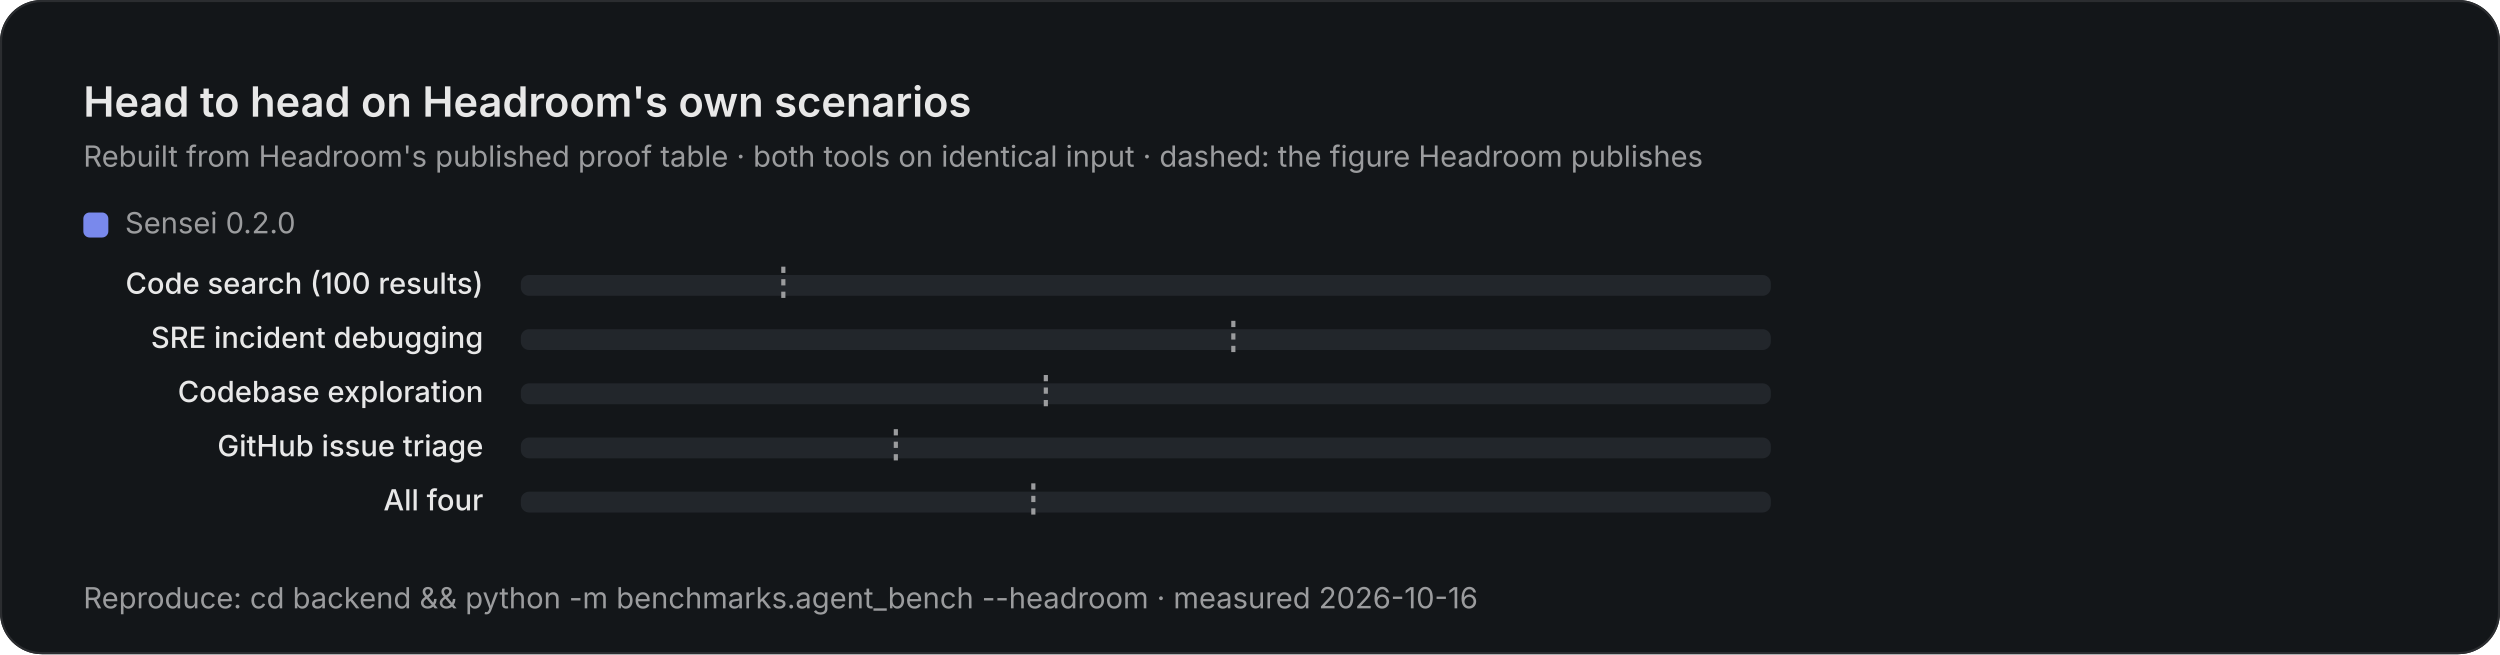
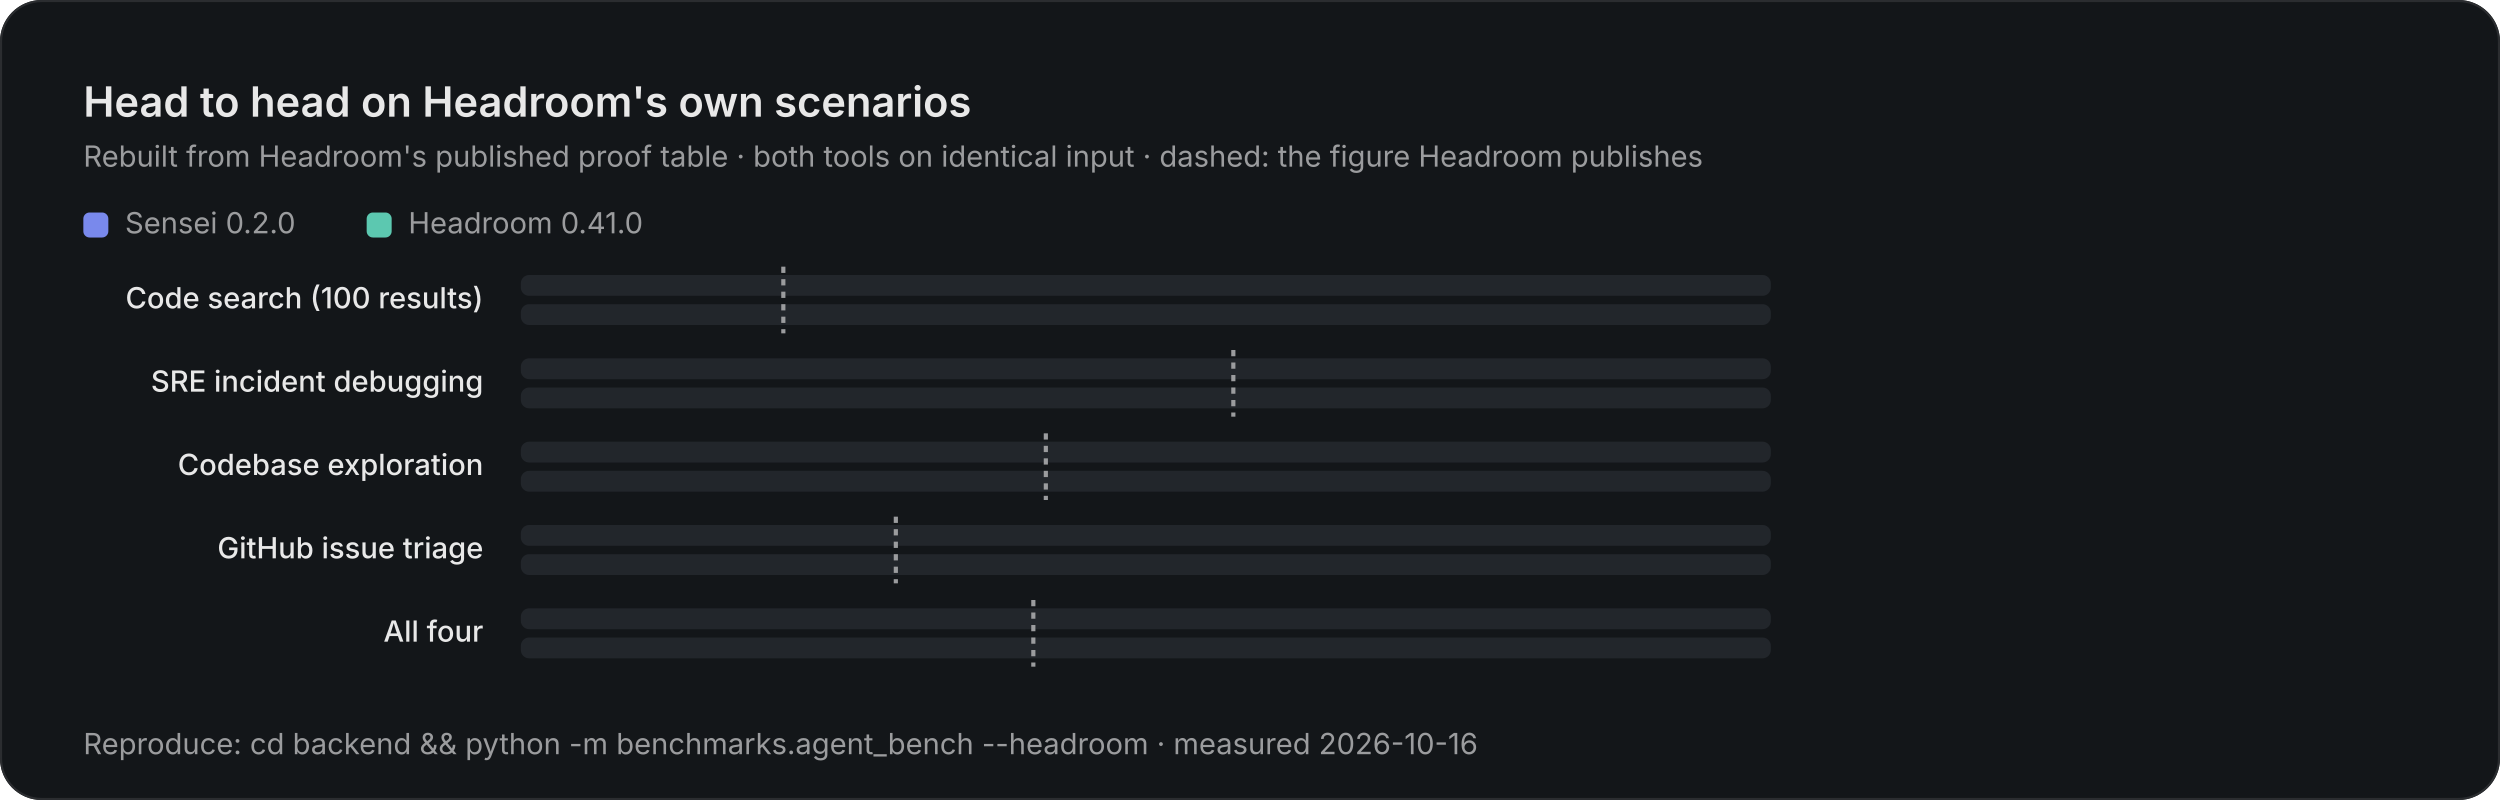
- <svg xmlns="http://www.w3.org/2000/svg" width="1200" height="314" viewBox="0 0 1200 314" role="img" aria-labelledby="t d">
+ <svg xmlns="http://www.w3.org/2000/svg" width="1200" height="384" viewBox="0 0 1200 384" role="img" aria-labelledby="t d">
  <style>
  .h { font: 600 20px Inter, 'Segoe UI', -apple-system, BlinkMacSystemFont, Helvetica, Arial, sans-serif; fill: #e8e8e8; }
  .s { font: 400 14px Inter, 'Segoe UI', -apple-system, BlinkMacSystemFont, Helvetica, Arial, sans-serif; fill: #9b9c9e; }
  .lbl { font: 500 14px Inter, 'Segoe UI', -apple-system, BlinkMacSystemFont, Helvetica, Arial, sans-serif; fill: #e8e8e8; }
  .pct { font: 700 12px 'JetBrains Mono', 'Cascadia Mono', ui-monospace, Menlo, Consolas, monospace; fill: #e8e8e8; opacity: 0; animation: show .4s ease forwards; }
  .bar { transform-box: fill-box; transform-origin: left; transform: scaleX(0); animation: grow 1.1s cubic-bezier(.4,0,.2,1) forwards; }
  .big { font: 700 72px Inter, 'Segoe UI', -apple-system, BlinkMacSystemFont, Helvetica, Arial, sans-serif; fill: #ffd47d; letter-spacing: -2px; }
  .mid { font: 700 26px Inter, 'Segoe UI', -apple-system, BlinkMacSystemFont, Helvetica, Arial, sans-serif; fill: #e8e8e8; }
  @keyframes grow { to { transform: scaleX(1); } }
  @keyframes show { to { opacity: 1; } }
  @media (prefers-reduced-motion: reduce) {
    .bar { animation: none; transform: none; }
    .pct { animation: none; opacity: 1; }
  }</style>
-   <rect width="1200" height="314" rx="20" fill="#131619" />
-   <rect x="0.5" y="0.5" width="1199" height="313" rx="19.5" fill="none" stroke="#2b2d30" />
+   <rect width="1200" height="384" rx="20" fill="#131619" />
+   <rect x="0.5" y="0.5" width="1199" height="383" rx="19.5" fill="none" stroke="#2b2d30" />
  <text x="40" y="56" class="h">Head to head on Headroom's own scenarios</text>
  <text x="40" y="80" class="s">Rebuilt from Headroom's published proof table · both tools on identical input · dashed: the figure Headroom publishes</text>
  <rect x="40" y="102" width="12" height="12" rx="3" fill="#7989ec" />
  <text x="60" y="112" class="s">Sensei 0.2.0</text>
-   <text x="232" y="141" text-anchor="end" class="lbl">Code search (100 results)</text>
+   <rect x="176" y="102" width="12" height="12" rx="3" fill="#5cc8b0" />
+   <text x="196" y="112" class="s">Headroom 0.41.0</text>
+   <text x="232" y="148" text-anchor="end" class="lbl">Code search (100 results)</text>
  <rect x="250" y="132" width="600" height="10" rx="4" fill="#22262b" />
  <text class="pct" style="animation-delay:0.60s" x="258.0" y="141">0.0%</text>
-   <text x="232" y="167" text-anchor="end" class="lbl">SRE incident debugging</text>
-   <rect x="250" y="158" width="600" height="10" rx="4" fill="#22262b" />
-   <text class="pct" style="animation-delay:0.65s" x="258.0" y="167">0.0%</text>
-   <text x="232" y="193" text-anchor="end" class="lbl">Codebase exploration</text>
-   <rect x="250" y="184" width="600" height="10" rx="4" fill="#22262b" />
-   <text class="pct" style="animation-delay:0.70s" x="258.0" y="193">0.0%</text>
-   <text x="232" y="219" text-anchor="end" class="lbl">GitHub issue triage</text>
-   <rect x="250" y="210" width="600" height="10" rx="4" fill="#22262b" />
-   <text class="pct" style="animation-delay:0.75s" x="258.0" y="219">0.0%</text>
-   <text x="232" y="245" text-anchor="end" class="lbl">All four</text>
-   <rect x="250" y="236" width="600" height="10" rx="4" fill="#22262b" />
-   <text class="pct" style="animation-delay:0.80s" x="258.0" y="245">0.0%</text>
-   <line x1="376.0" y1="128" x2="376.0" y2="146" stroke="#9b9c9e" stroke-width="2" stroke-dasharray="3 3" />
-   <line x1="592.0" y1="154" x2="592.0" y2="172" stroke="#9b9c9e" stroke-width="2" stroke-dasharray="3 3" />
-   <line x1="502.0" y1="180" x2="502.0" y2="198" stroke="#9b9c9e" stroke-width="2" stroke-dasharray="3 3" />
-   <line x1="430.0" y1="206" x2="430.0" y2="224" stroke="#9b9c9e" stroke-width="2" stroke-dasharray="3 3" />
-   <line x1="496.0" y1="232" x2="496.0" y2="250" stroke="#9b9c9e" stroke-width="2" stroke-dasharray="3 3" />
-   <text x="40" y="292" class="s">Reproduce: cd backend &amp;&amp; python -m benchmarks.agent_bench --headroom · measured 2026-10-16</text>
+   <rect x="250" y="146" width="600" height="10" rx="4" fill="#22262b" />
+   <rect class="bar" style="animation-delay:0.13s" x="250" y="146" width="119.5" height="10" rx="4" fill="#5cc8b0" />
+   <text class="pct" style="animation-delay:0.63s" x="377.5" y="155">20%</text>
+   <text x="232" y="188" text-anchor="end" class="lbl">SRE incident debugging</text>
+   <rect x="250" y="172" width="600" height="10" rx="4" fill="#22262b" />
+   <text class="pct" style="animation-delay:0.65s" x="258.0" y="181">0.0%</text>
+   <rect x="250" y="186" width="600" height="10" rx="4" fill="#22262b" />
+   <rect class="bar" style="animation-delay:0.18s" x="250" y="186" width="340.8" height="10" rx="4" fill="#5cc8b0" />
+   <text class="pct" style="animation-delay:0.68s" x="598.8" y="195">57%</text>
+   <text x="232" y="228" text-anchor="end" class="lbl">Codebase exploration</text>
+   <rect x="250" y="212" width="600" height="10" rx="4" fill="#22262b" />
+   <text class="pct" style="animation-delay:0.70s" x="258.0" y="221">0.0%</text>
+   <rect x="250" y="226" width="600" height="10" rx="4" fill="#22262b" />
+   <rect class="bar" style="animation-delay:0.23s" x="250" y="226" width="288.2" height="10" rx="4" fill="#5cc8b0" />
+   <text class="pct" style="animation-delay:0.73s" x="546.2" y="235">48%</text>
+   <text x="232" y="268" text-anchor="end" class="lbl">GitHub issue triage</text>
+   <rect x="250" y="252" width="600" height="10" rx="4" fill="#22262b" />
+   <text class="pct" style="animation-delay:0.75s" x="258.0" y="261">0.0%</text>
+   <rect x="250" y="266" width="600" height="10" rx="4" fill="#22262b" />
+   <rect class="bar" style="animation-delay:0.28s" x="250" y="266" width="182.0" height="10" rx="4" fill="#5cc8b0" />
+   <text class="pct" style="animation-delay:0.78s" x="440.0" y="275">30%</text>
+   <text x="232" y="308" text-anchor="end" class="lbl">All four</text>
+   <rect x="250" y="292" width="600" height="10" rx="4" fill="#22262b" />
+   <text class="pct" style="animation-delay:0.80s" x="258.0" y="301">0.0%</text>
+   <rect x="250" y="306" width="600" height="10" rx="4" fill="#22262b" />
+   <rect class="bar" style="animation-delay:0.33s" x="250" y="306" width="260.1" height="10" rx="4" fill="#5cc8b0" />
+   <text class="pct" style="animation-delay:0.83s" x="518.1" y="315">43%</text>
+   <line x1="376.0" y1="128" x2="376.0" y2="160" stroke="#9b9c9e" stroke-width="2" stroke-dasharray="3 3" />
+   <line x1="592.0" y1="168" x2="592.0" y2="200" stroke="#9b9c9e" stroke-width="2" stroke-dasharray="3 3" />
+   <line x1="502.0" y1="208" x2="502.0" y2="240" stroke="#9b9c9e" stroke-width="2" stroke-dasharray="3 3" />
+   <line x1="430.0" y1="248" x2="430.0" y2="280" stroke="#9b9c9e" stroke-width="2" stroke-dasharray="3 3" />
+   <line x1="496.0" y1="288" x2="496.0" y2="320" stroke="#9b9c9e" stroke-width="2" stroke-dasharray="3 3" />
+   <text x="40" y="362" class="s">Reproduce: cd backend &amp;&amp; python -m benchmarks.agent_bench --headroom · measured 2026-10-16</text>
</svg>
